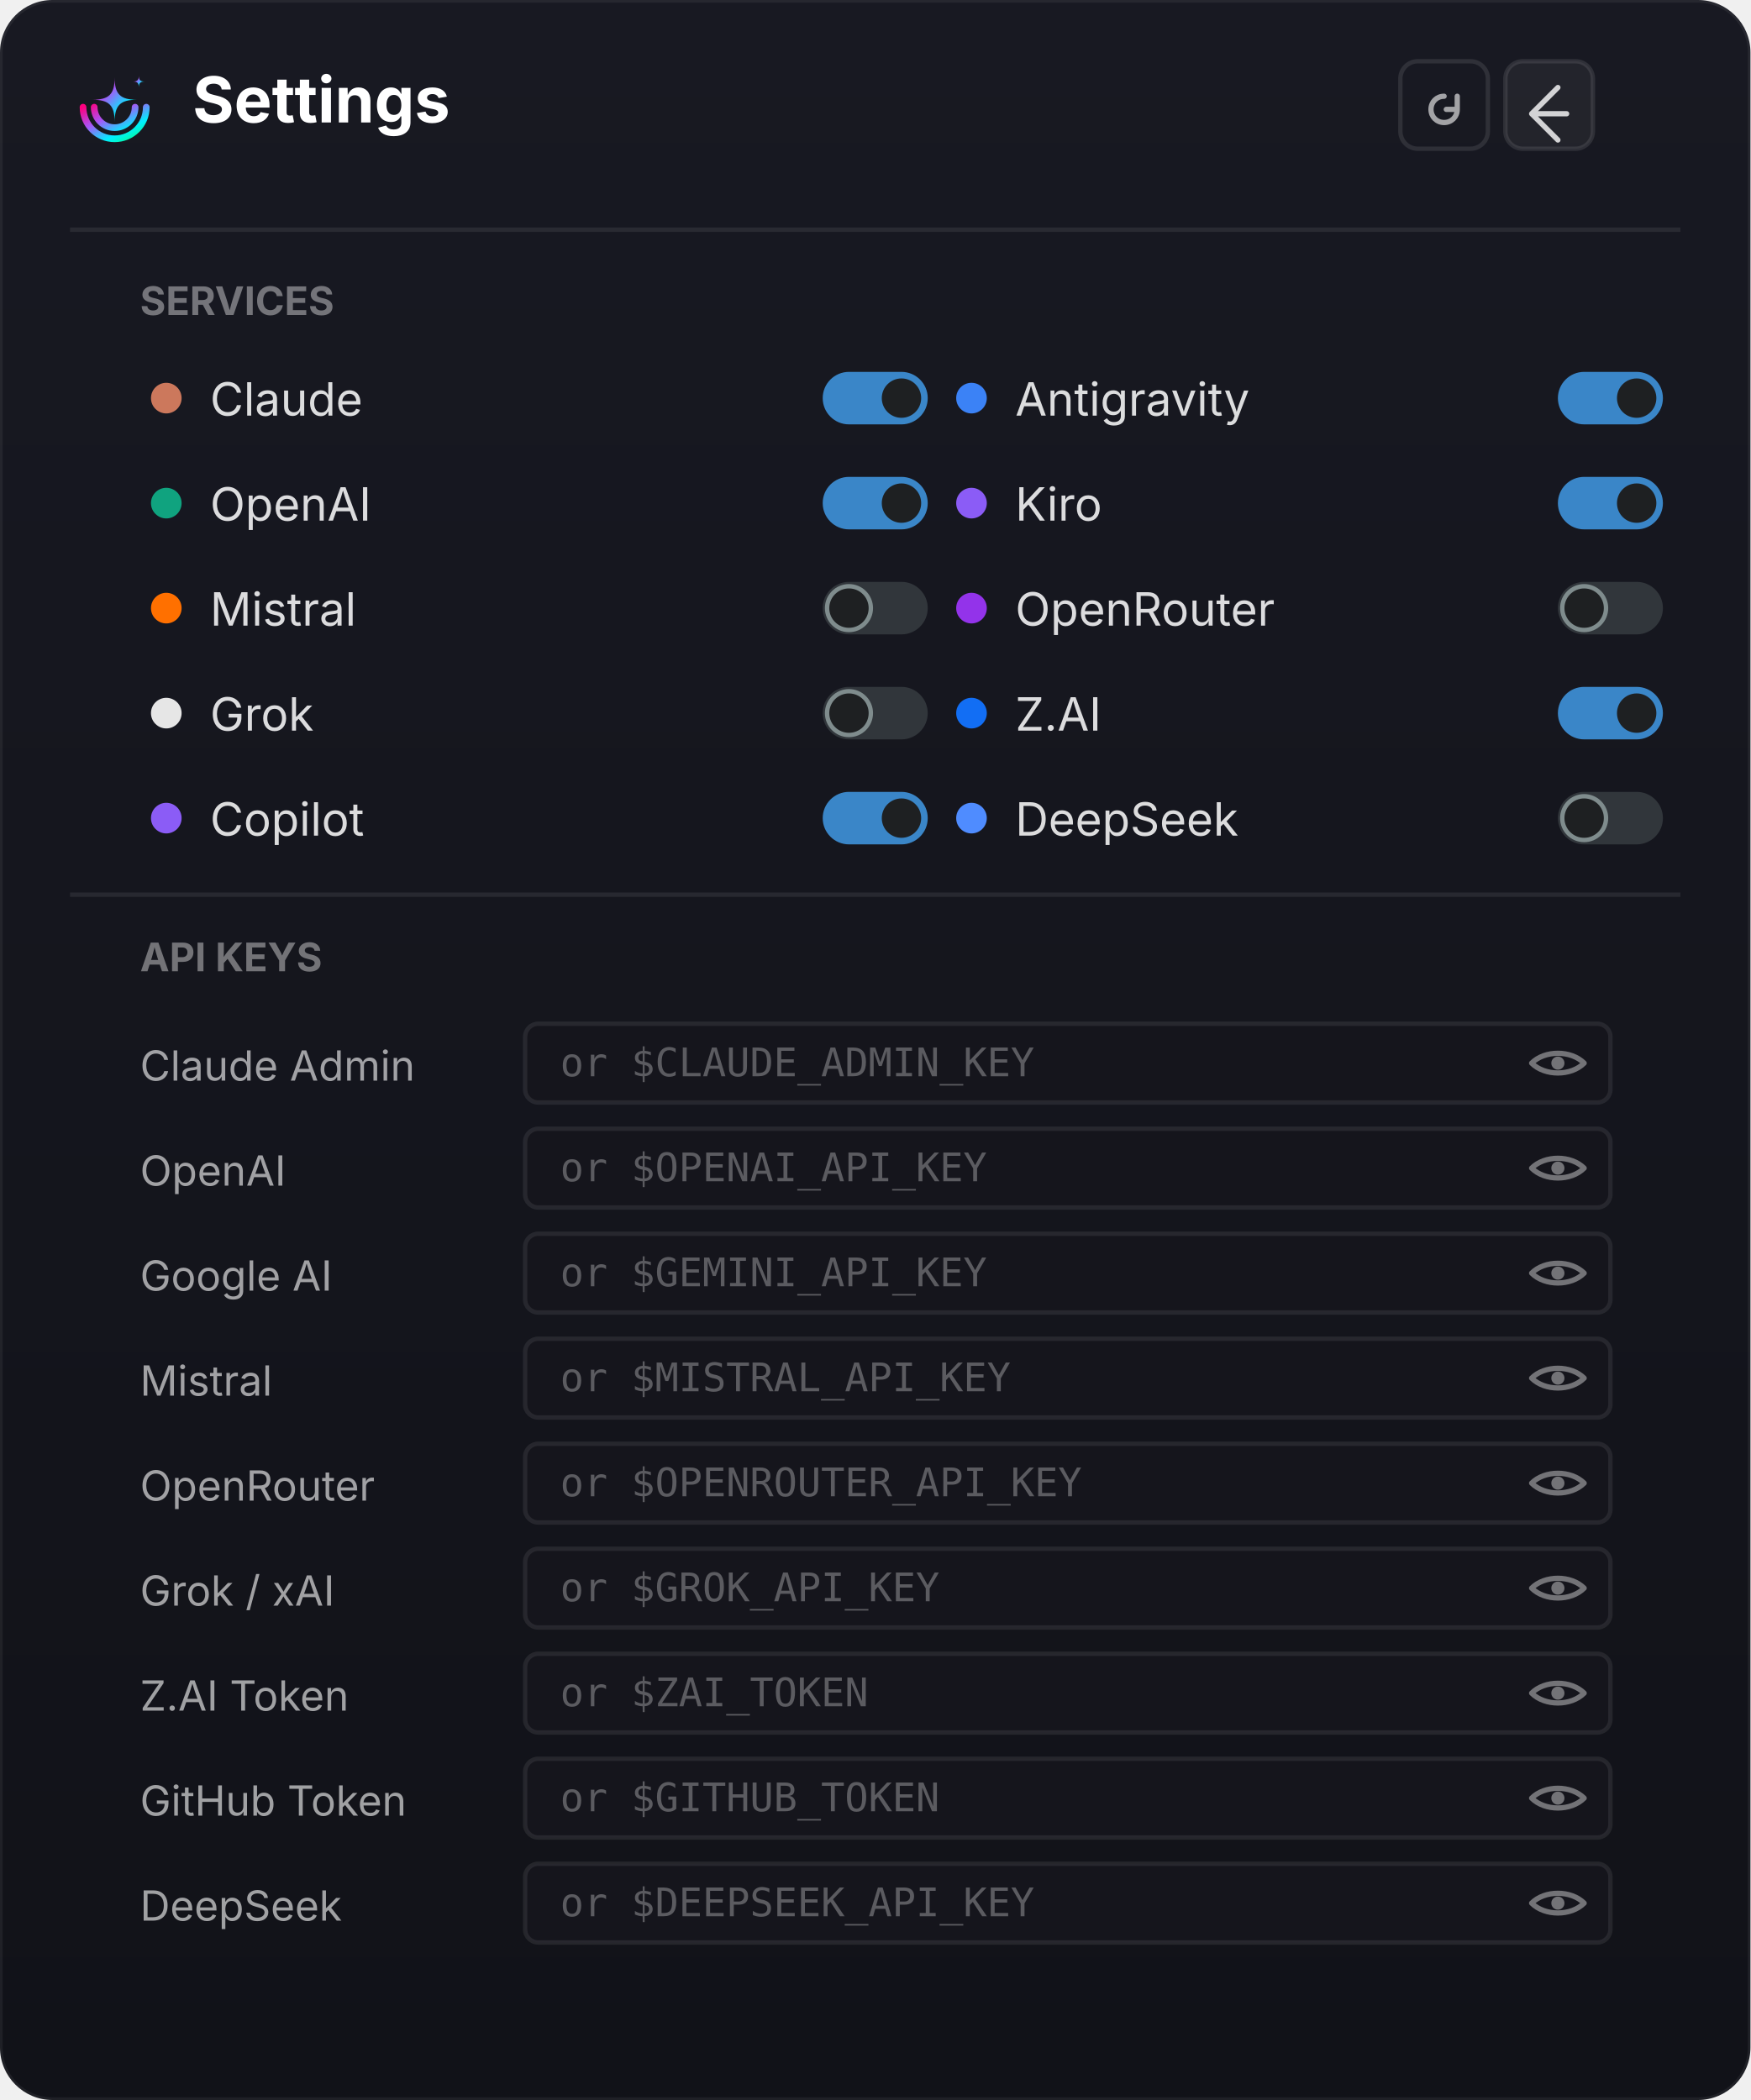
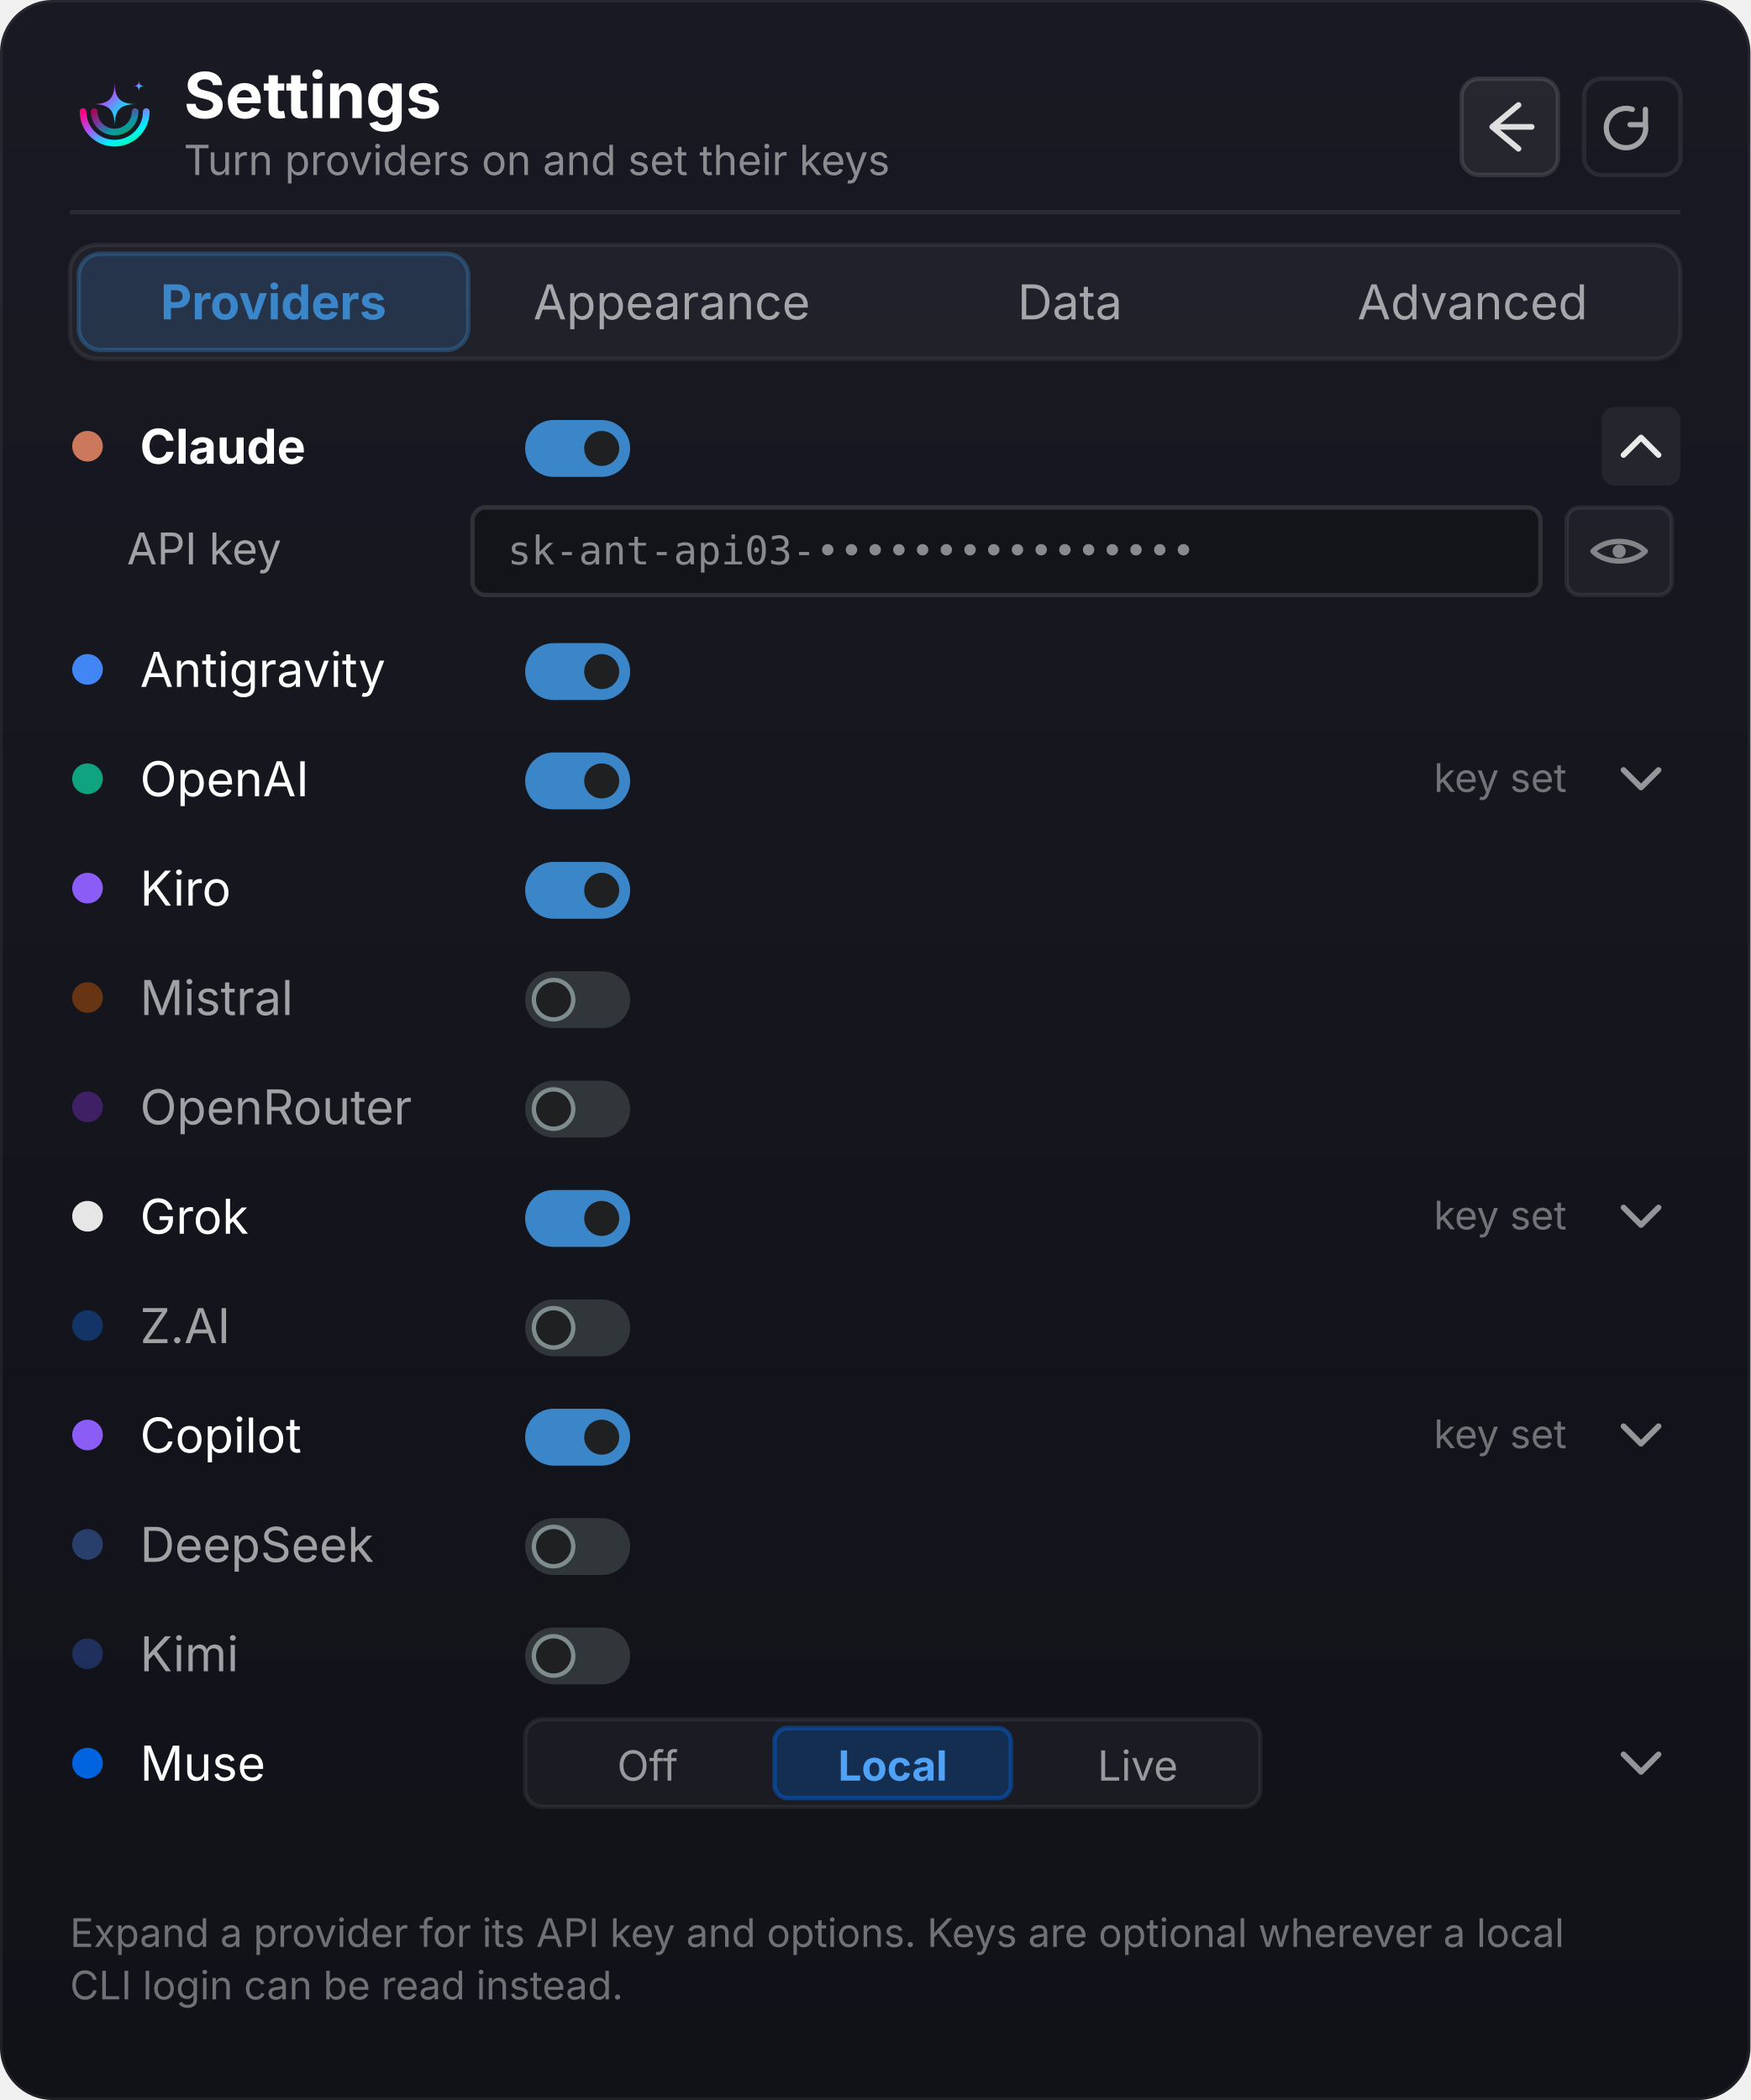
<svg xmlns="http://www.w3.org/2000/svg" viewBox="0 0 400 480" width="400" height="480">
  <defs>
    <linearGradient id="panelBg" x1="0" y1="0" x2="0" y2="1">
      <stop offset="0%" stop-color="#181922" />
      <stop offset="100%" stop-color="#111218" />
    </linearGradient>
    <linearGradient id="epic-gradient" x1="0%" y1="0%" x2="100%" y2="100%">
      <stop offset="0%" stop-color="#ff007f" />
      <stop offset="35%" stop-color="#a855f7" />
      <stop offset="70%" stop-color="#00f0ff" />
      <stop offset="100%" stop-color="#00ff7f" />
    </linearGradient>
+     <g id="switch-on">
+       <rect width="24" height="13" rx="6.5" fill="#3a86c8" />
+       <circle cx="17.5" cy="6.5" r="4.5" fill="#1e2022" stroke="#3a86c8" stroke-width="1" />
+     </g>
+     <g id="switch-off">
+       <rect width="24" height="13" rx="6.5" fill="#31363b" />
+       <circle cx="6.5" cy="6.5" r="4.5" fill="#1e2022" stroke="#7f8c8d" stroke-width="1" />
+     </g>
+     <g id="chevron-down">
+       <rect width="18" height="18" rx="3" fill="transparent" />
+       <path d="M 5,7 L 9,11 L 13,7" fill="none" stroke="rgba(255,255,255,0.55)" stroke-width="1.3" stroke-linecap="round" stroke-linejoin="round" />
+     </g>
+     <g id="chevron-up">
+       <rect width="18" height="18" rx="3" fill="rgba(255,255,255,0.06)" />
+       <path d="M 5,11 L 9,7 L 13,11" fill="none" stroke="rgba(255,255,255,0.9)" stroke-width="1.3" stroke-linecap="round" stroke-linejoin="round" />
+     </g>
+     <g id="eye-icon">
+       <path d="M 0,3 C 3,0 9,0 12,3 C 9,6 3,6 0,3 Z" fill="none" stroke="rgba(255,255,255,0.45)" stroke-width="1.2" stroke-linejoin="round" />
+       <circle cx="6" cy="3" r="1.5" fill="rgba(255,255,255,0.45)" />
+     </g>
  </defs>
  <rect width="400" height="480" rx="12" fill="url(#panelBg)" />
  <rect width="400" height="480" rx="12" fill="none" stroke="rgba(255,255,255,0.06)" stroke-width="1.2" />
  <g transform="translate(16, 16)">
-     <g transform="scale(0.85)">
-       <path d="M 3.5,10 A 8.5,8.5 0 0,0 20.5,10 M 6.5,10 A 5.5,5.5 0 0,0 17.5,10" fill="none" stroke="url(#epic-gradient)" stroke-width="1.8" stroke-linecap="round" />
+     <g transform="translate(0, 1) scale(0.85)">
+       <path d="M 3.5,10 A 8.5,8.5 0 0,0 20.5,10" fill="none" stroke="url(#epic-gradient)" stroke-width="1.8" stroke-linecap="round" />
+       <path d="M 6.5,10 A 5.5,5.5 0 0,0 17.5,10" fill="none" stroke="url(#epic-gradient)" stroke-width="1.8" stroke-linecap="round" opacity="0.6" />
      <path d="M 12,2 C 12,6.5 13.5,8 18,8 C 13.5,8 12,9.5 12,14 C 12,9.5 10.5,8 6,8 C 10.5,8 12,6.5 12,2 Z" fill="url(#epic-gradient)" />
      <path d="M 18.5,1.5 C 18.5,2.7 18.9,3.1 20.1,3.1 C 18.9,3.1 18.5,3.5 18.5,4.7 C 18.5,3.5 18.1,3.1 16.9,3.1 C 18.1,3.1 18.5,2.7 18.5,1.5 Z" fill="url(#epic-gradient)" />
    </g>
-     <text x="28" y="12" font-size="14.5" font-weight="bold" fill="#ffffff" font-family="system-ui,-apple-system,sans-serif">Settings</text>
-     <rect x="304" y="-2" width="20" height="20" rx="4" fill="transparent" stroke="rgba(255,255,255,0.1)" stroke-width="1" />
-     <path d="M 314,6 C 312.3,6 311,7.3 311,9 C 311,10.7 312.3,12 314,12 C 315.7,12 317,10.7 317,9 M 317,9 L 317,6 M 317,9 L 314.5,9" fill="none" stroke="rgba(255,255,255,0.6)" stroke-width="1.2" stroke-linecap="round" stroke-linejoin="round" />
-     <rect x="328" y="-2" width="20" height="20" rx="4" fill="rgba(255,255,255,0.05)" stroke="rgba(255,255,255,0.1)" stroke-width="1" />
-     <path d="M 340,4 L 334,10 L 340,16 M 334,10 L 342,10" fill="none" stroke="rgba(255,255,255,0.8)" stroke-width="1.2" stroke-linecap="round" stroke-linejoin="round" />
+     <text x="26" y="11" font-size="14.5" font-weight="bold" fill="#ffffff" font-family="system-ui,-apple-system,sans-serif">Settings</text>
+     <text x="26" y="24" font-size="9.5" fill="rgba(255,255,255,0.5)" font-family="system-ui,-apple-system,sans-serif">Turn providers on and set their keys</text>
+     <rect x="318" y="2" width="22" height="22" rx="4" fill="rgba(255,255,255,0.06)" stroke="rgba(255,255,255,0.12)" stroke-width="1" />
+     <path d="M 331,8 L 325,13 L 331,18 M 325,13 L 334,13" fill="none" stroke="rgba(255,255,255,0.85)" stroke-width="1.3" stroke-linecap="round" stroke-linejoin="round" />
+     <rect x="346" y="2" width="22" height="22" rx="4" fill="transparent" stroke="rgba(255,255,255,0.08)" stroke-width="1" />
+     <path d="M 357,9 A 4.5,4.5 0 1,0 360,12.5 M 360,9 L 360,12.5 L 356.5,12.5" fill="none" stroke="rgba(255,255,255,0.6)" stroke-width="1.2" stroke-linecap="round" stroke-linejoin="round" />
  </g>
-   <rect x="16" y="52" width="368" height="1" fill="rgba(255,255,255,0.08)" />
-   <text x="32" y="72" font-size="9" font-weight="bold" fill="rgba(255,255,255,0.4)" font-family="system-ui,-apple-system,sans-serif">SERVICES</text>
-   <g transform="translate(32, 82)">
-     <circle cx="6" cy="9" r="3.5" fill="#cc785c" />
-     <text x="16" y="13" font-size="10.5" fill="rgba(255,255,255,0.85)" font-family="system-ui,-apple-system,sans-serif">Claude</text>
-     <g transform="translate(156, 3)">
-       <rect width="24" height="12" rx="6" fill="#3a86c8" />
-       <circle cx="18" cy="6" r="5" fill="#1e2022" stroke="#3a86c8" stroke-width="1" />
+   <rect x="16" y="48" width="368" height="1" fill="rgba(255,255,255,0.08)" />
+   <g transform="translate(16, 56)">
+     <rect width="368" height="26" rx="6" fill="rgba(255,255,255,0.04)" stroke="rgba(255,255,255,0.07)" stroke-width="1" />
+     <rect x="2" y="2" width="89" height="22" rx="5" fill="rgba(58,134,200,0.20)" stroke="rgba(58,134,200,0.35)" stroke-width="1" />
+     <text x="46.5" y="17" font-size="11" font-weight="bold" fill="#3a86c8" font-family="system-ui,-apple-system,sans-serif" text-anchor="middle">Providers</text>
+     <text x="137.5" y="17" font-size="11" fill="rgba(255,255,255,0.6)" font-family="system-ui,-apple-system,sans-serif" text-anchor="middle">Appearance</text>
+     <text x="228.5" y="17" font-size="11" fill="rgba(255,255,255,0.6)" font-family="system-ui,-apple-system,sans-serif" text-anchor="middle">Data</text>
+     <text x="320.5" y="17" font-size="11" fill="rgba(255,255,255,0.6)" font-family="system-ui,-apple-system,sans-serif" text-anchor="middle">Advanced</text>
+   </g>
+   <g transform="translate(0, 92)">
+     <circle cx="20" cy="10" r="3.5" fill="#cc785c" />
+     <text x="32" y="14" font-size="11" font-weight="bold" fill="#ffffff" font-family="system-ui,-apple-system,sans-serif">Claude</text>
+     <use href="#switch-on" x="120" y="4" />
+     <use href="#chevron-up" x="366" y="1" />
+     <g transform="translate(0, 23)">
+       <text x="29" y="14" font-size="10" fill="rgba(255,255,255,0.6)" font-family="system-ui,-apple-system,sans-serif">API key</text>
+       <rect x="108" y="1" width="244" height="20" rx="3" fill="#13141a" stroke="rgba(255,255,255,0.12)" stroke-width="1" />
+       <text x="116" y="14" font-size="9" fill="rgba(255,255,255,0.5)" font-family="monospace">sk-ant-api03-••••••••••••••••</text>
+       <rect x="358" y="1" width="24" height="20" rx="3" fill="rgba(255,255,255,0.04)" stroke="rgba(255,255,255,0.08)" stroke-width="1" />
+       <use href="#eye-icon" x="364" y="8" />
    </g>
  </g>
-   <g transform="translate(216, 82)">
-     <circle cx="6" cy="9" r="3.5" fill="#3b82f6" />
-     <text x="16" y="13" font-size="10.5" fill="rgba(255,255,255,0.85)" font-family="system-ui,-apple-system,sans-serif">Antigravity</text>
-     <g transform="translate(140, 3)">
-       <rect width="24" height="12" rx="6" fill="#3a86c8" />
-       <circle cx="18" cy="6" r="5" fill="#1e2022" stroke="#3a86c8" stroke-width="1" />
+   <g transform="translate(0, 143)">
+     <circle cx="20" cy="10" r="3.5" fill="#4285f4" />
+     <text x="32" y="14" font-size="11" fill="#ffffff" font-family="system-ui,-apple-system,sans-serif">Antigravity</text>
+     <use href="#switch-on" x="120" y="4" />
+   </g>
+   <g transform="translate(0, 168)">
+     <circle cx="20" cy="10" r="3.5" fill="#10a37f" />
+     <text x="32" y="14" font-size="11" fill="#ffffff" font-family="system-ui,-apple-system,sans-serif">OpenAI</text>
+     <use href="#switch-on" x="120" y="4" />
+     <text x="358" y="13" font-size="9" fill="rgba(255,255,255,0.4)" font-family="system-ui,-apple-system,sans-serif" text-anchor="end">key set</text>
+     <use href="#chevron-down" x="366" y="1" />
+   </g>
+   <g transform="translate(0, 193)">
+     <circle cx="20" cy="10" r="3.5" fill="#8b5cf6" />
+     <text x="32" y="14" font-size="11" fill="#ffffff" font-family="system-ui,-apple-system,sans-serif">Kiro</text>
+     <use href="#switch-on" x="120" y="4" />
+   </g>
+   <g transform="translate(0, 218)">
+     <circle cx="20" cy="10" r="3.5" fill="#ff7000" opacity="0.35" />
+     <text x="32" y="14" font-size="11" fill="rgba(255,255,255,0.6)" font-family="system-ui,-apple-system,sans-serif">Mistral</text>
+     <use href="#switch-off" x="120" y="4" />
+   </g>
+   <g transform="translate(0, 243)">
+     <circle cx="20" cy="10" r="3.5" fill="#9333ea" opacity="0.35" />
+     <text x="32" y="14" font-size="11" fill="rgba(255,255,255,0.6)" font-family="system-ui,-apple-system,sans-serif">OpenRouter</text>
+     <use href="#switch-off" x="120" y="4" />
+   </g>
+   <g transform="translate(0, 268)">
+     <circle cx="20" cy="10" r="3.5" fill="#e6e6e6" />
+     <text x="32" y="14" font-size="11" fill="#ffffff" font-family="system-ui,-apple-system,sans-serif">Grok</text>
+     <use href="#switch-on" x="120" y="4" />
+     <text x="358" y="13" font-size="9" fill="rgba(255,255,255,0.4)" font-family="system-ui,-apple-system,sans-serif" text-anchor="end">key set</text>
+     <use href="#chevron-down" x="366" y="1" />
+   </g>
+   <g transform="translate(0, 293)">
+     <circle cx="20" cy="10" r="3.5" fill="#126ef4" opacity="0.35" />
+     <text x="32" y="14" font-size="11" fill="rgba(255,255,255,0.6)" font-family="system-ui,-apple-system,sans-serif">Z.AI</text>
+     <use href="#switch-off" x="120" y="4" />
+   </g>
+   <g transform="translate(0, 318)">
+     <circle cx="20" cy="10" r="3.5" fill="#8b5cf6" />
+     <text x="32" y="14" font-size="11" fill="#ffffff" font-family="system-ui,-apple-system,sans-serif">Copilot</text>
+     <use href="#switch-on" x="120" y="4" />
+     <text x="358" y="13" font-size="9" fill="rgba(255,255,255,0.4)" font-family="system-ui,-apple-system,sans-serif" text-anchor="end">key set</text>
+     <use href="#chevron-down" x="366" y="1" />
+   </g>
+   <g transform="translate(0, 343)">
+     <circle cx="20" cy="10" r="3.5" fill="#4f8cff" opacity="0.35" />
+     <text x="32" y="14" font-size="11" fill="rgba(255,255,255,0.6)" font-family="system-ui,-apple-system,sans-serif">DeepSeek</text>
+     <use href="#switch-off" x="120" y="4" />
+   </g>
+   <g transform="translate(0, 368)">
+     <circle cx="20" cy="10" r="3.5" fill="#2b4c9f" opacity="0.5" />
+     <text x="32" y="14" font-size="11" fill="rgba(255,255,255,0.6)" font-family="system-ui,-apple-system,sans-serif">Kimi</text>
+     <use href="#switch-off" x="120" y="4" />
+   </g>
+   <g transform="translate(0, 393)">
+     <circle cx="20" cy="10" r="3.5" fill="#0064e0" />
+     <text x="32" y="14" font-size="11" fill="#ffffff" font-family="system-ui,-apple-system,sans-serif">Muse</text>
+     <g transform="translate(120, 0)">
+       <rect width="168" height="20" rx="4" fill="rgba(255,255,255,0.04)" stroke="rgba(255,255,255,0.07)" stroke-width="1" />
+       <text x="28" y="14" font-size="9.5" fill="rgba(255,255,255,0.55)" font-family="system-ui,-apple-system,sans-serif" text-anchor="middle">Off</text>
+       <rect x="57" y="2" width="54" height="16" rx="3" fill="rgba(0,100,224,0.25)" stroke="rgba(0,100,224,0.45)" stroke-width="1" />
+       <text x="84" y="14" font-size="9.5" font-weight="bold" fill="#4fa2f5" font-family="system-ui,-apple-system,sans-serif" text-anchor="middle">Local</text>
+       <text x="140" y="14" font-size="9.5" fill="rgba(255,255,255,0.55)" font-family="system-ui,-apple-system,sans-serif" text-anchor="middle">Live</text>
    </g>
+     <use href="#chevron-down" x="366" y="1" />
  </g>
-   <g transform="translate(32, 106)">
-     <circle cx="6" cy="9" r="3.5" fill="#10a37f" />
-     <text x="16" y="13" font-size="10.5" fill="rgba(255,255,255,0.85)" font-family="system-ui,-apple-system,sans-serif">OpenAI</text>
-     <g transform="translate(156, 3)">
-       <rect width="24" height="12" rx="6" fill="#3a86c8" />
-       <circle cx="18" cy="6" r="5" fill="#1e2022" stroke="#3a86c8" stroke-width="1" />
-     </g>
-   </g>
-   <g transform="translate(216, 106)">
-     <circle cx="6" cy="9" r="3.5" fill="#8b5cf6" />
-     <text x="16" y="13" font-size="10.5" fill="rgba(255,255,255,0.85)" font-family="system-ui,-apple-system,sans-serif">Kiro</text>
-     <g transform="translate(140, 3)">
-       <rect width="24" height="12" rx="6" fill="#3a86c8" />
-       <circle cx="18" cy="6" r="5" fill="#1e2022" stroke="#3a86c8" stroke-width="1" />
-     </g>
-   </g>
-   <g transform="translate(32, 130)">
-     <circle cx="6" cy="9" r="3.5" fill="#ff7000" />
-     <text x="16" y="13" font-size="10.5" fill="rgba(255,255,255,0.85)" font-family="system-ui,-apple-system,sans-serif">Mistral</text>
-     <g transform="translate(156, 3)">
-       <rect width="24" height="12" rx="6" fill="#31363b" />
-       <circle cx="6" cy="6" r="5" fill="#1e2022" stroke="#7f8c8d" stroke-width="1" />
-     </g>
-   </g>
-   <g transform="translate(216, 130)">
-     <circle cx="6" cy="9" r="3.5" fill="#9333ea" />
-     <text x="16" y="13" font-size="10.5" fill="rgba(255,255,255,0.85)" font-family="system-ui,-apple-system,sans-serif">OpenRouter</text>
-     <g transform="translate(140, 3)">
-       <rect width="24" height="12" rx="6" fill="#31363b" />
-       <circle cx="6" cy="6" r="5" fill="#1e2022" stroke="#7f8c8d" stroke-width="1" />
-     </g>
-   </g>
-   <g transform="translate(32, 154)">
-     <circle cx="6" cy="9" r="3.5" fill="#e6e6e6" />
-     <text x="16" y="13" font-size="10.5" fill="rgba(255,255,255,0.85)" font-family="system-ui,-apple-system,sans-serif">Grok</text>
-     <g transform="translate(156, 3)">
-       <rect width="24" height="12" rx="6" fill="#31363b" />
-       <circle cx="6" cy="6" r="5" fill="#1e2022" stroke="#7f8c8d" stroke-width="1" />
-     </g>
-   </g>
-   <g transform="translate(216, 154)">
-     <circle cx="6" cy="9" r="3.5" fill="#126ef4" />
-     <text x="16" y="13" font-size="10.5" fill="rgba(255,255,255,0.85)" font-family="system-ui,-apple-system,sans-serif">Z.AI</text>
-     <g transform="translate(140, 3)">
-       <rect width="24" height="12" rx="6" fill="#3a86c8" />
-       <circle cx="18" cy="6" r="5" fill="#1e2022" stroke="#3a86c8" stroke-width="1" />
-     </g>
-   </g>
-   <g transform="translate(32, 178)">
-     <circle cx="6" cy="9" r="3.5" fill="#8b5cf6" />
-     <text x="16" y="13" font-size="10.5" fill="rgba(255,255,255,0.85)" font-family="system-ui,-apple-system,sans-serif">Copilot</text>
-     <g transform="translate(156, 3)">
-       <rect width="24" height="12" rx="6" fill="#3a86c8" />
-       <circle cx="18" cy="6" r="5" fill="#1e2022" stroke="#3a86c8" stroke-width="1" />
-     </g>
-   </g>
-   <g transform="translate(216, 178)">
-     <circle cx="6" cy="9" r="3.5" fill="#4f8cff" />
-     <text x="16" y="13" font-size="10.5" fill="rgba(255,255,255,0.85)" font-family="system-ui,-apple-system,sans-serif">DeepSeek</text>
-     <g transform="translate(140, 3)">
-       <rect width="24" height="12" rx="6" fill="#31363b" />
-       <circle cx="6" cy="6" r="5" fill="#1e2022" stroke="#7f8c8d" stroke-width="1" />
-     </g>
-   </g>
-   <rect x="16" y="204" width="368" height="1" fill="rgba(255,255,255,0.08)" />
-   <text x="32" y="222" font-size="9" font-weight="bold" fill="rgba(255,255,255,0.4)" font-family="system-ui,-apple-system,sans-serif">API KEYS</text>
-   <defs>
-     <g id="eye-icon">
-       <path d="M 0,3 C 3,0 9,0 12,3 C 9,6 3,6 0,3 Z" fill="none" stroke="rgba(255,255,255,0.4)" stroke-width="1.2" stroke-linejoin="round" />
-       <circle cx="6" cy="3" r="1.5" fill="rgba(255,255,255,0.4)" />
-     </g>
-   </defs>
-   <g transform="translate(0, 234)">
-     <text x="32" y="13" font-size="9.5" fill="rgba(255,255,255,0.6)" font-family="system-ui,-apple-system,sans-serif">Claude Admin</text>
-     <rect x="120" y="0" width="248" height="18" rx="3" fill="#15151c" stroke="rgba(255,255,255,0.08)" stroke-width="1" />
-     <text x="128" y="12" font-size="9" fill="rgba(255,255,255,0.3)" font-family="monospace">or $CLAUDE_ADMIN_KEY</text>
-     <use href="#eye-icon" x="350" y="6" />
-   </g>
-   <g transform="translate(0, 258)">
-     <text x="32" y="13" font-size="9.5" fill="rgba(255,255,255,0.6)" font-family="system-ui,-apple-system,sans-serif">OpenAI</text>
-     <rect x="120" y="0" width="248" height="18" rx="3" fill="#15151c" stroke="rgba(255,255,255,0.08)" stroke-width="1" />
-     <text x="128" y="12" font-size="9" fill="rgba(255,255,255,0.3)" font-family="monospace">or $OPENAI_API_KEY</text>
-     <use href="#eye-icon" x="350" y="6" />
-   </g>
-   <g transform="translate(0, 282)">
-     <text x="32" y="13" font-size="9.5" fill="rgba(255,255,255,0.6)" font-family="system-ui,-apple-system,sans-serif">Google AI</text>
-     <rect x="120" y="0" width="248" height="18" rx="3" fill="#15151c" stroke="rgba(255,255,255,0.08)" stroke-width="1" />
-     <text x="128" y="12" font-size="9" fill="rgba(255,255,255,0.3)" font-family="monospace">or $GEMINI_API_KEY</text>
-     <use href="#eye-icon" x="350" y="6" />
-   </g>
-   <g transform="translate(0, 306)">
-     <text x="32" y="13" font-size="9.5" fill="rgba(255,255,255,0.6)" font-family="system-ui,-apple-system,sans-serif">Mistral</text>
-     <rect x="120" y="0" width="248" height="18" rx="3" fill="#15151c" stroke="rgba(255,255,255,0.08)" stroke-width="1" />
-     <text x="128" y="12" font-size="9" fill="rgba(255,255,255,0.3)" font-family="monospace">or $MISTRAL_API_KEY</text>
-     <use href="#eye-icon" x="350" y="6" />
-   </g>
-   <g transform="translate(0, 330)">
-     <text x="32" y="13" font-size="9.5" fill="rgba(255,255,255,0.6)" font-family="system-ui,-apple-system,sans-serif">OpenRouter</text>
-     <rect x="120" y="0" width="248" height="18" rx="3" fill="#15151c" stroke="rgba(255,255,255,0.08)" stroke-width="1" />
-     <text x="128" y="12" font-size="9" fill="rgba(255,255,255,0.3)" font-family="monospace">or $OPENROUTER_API_KEY</text>
-     <use href="#eye-icon" x="350" y="6" />
-   </g>
-   <g transform="translate(0, 354)">
-     <text x="32" y="13" font-size="9.5" fill="rgba(255,255,255,0.6)" font-family="system-ui,-apple-system,sans-serif">Grok / xAI</text>
-     <rect x="120" y="0" width="248" height="18" rx="3" fill="#15151c" stroke="rgba(255,255,255,0.08)" stroke-width="1" />
-     <text x="128" y="12" font-size="9" fill="rgba(255,255,255,0.3)" font-family="monospace">or $GROK_API_KEY</text>
-     <use href="#eye-icon" x="350" y="6" />
-   </g>
-   <g transform="translate(0, 378)">
-     <text x="32" y="13" font-size="9.5" fill="rgba(255,255,255,0.6)" font-family="system-ui,-apple-system,sans-serif">Z.AI Token</text>
-     <rect x="120" y="0" width="248" height="18" rx="3" fill="#15151c" stroke="rgba(255,255,255,0.08)" stroke-width="1" />
-     <text x="128" y="12" font-size="9" fill="rgba(255,255,255,0.3)" font-family="monospace">or $ZAI_TOKEN</text>
-     <use href="#eye-icon" x="350" y="6" />
-   </g>
-   <g transform="translate(0, 402)">
-     <text x="32" y="13" font-size="9.5" fill="rgba(255,255,255,0.6)" font-family="system-ui,-apple-system,sans-serif">GitHub Token</text>
-     <rect x="120" y="0" width="248" height="18" rx="3" fill="#15151c" stroke="rgba(255,255,255,0.08)" stroke-width="1" />
-     <text x="128" y="12" font-size="9" fill="rgba(255,255,255,0.3)" font-family="monospace">or $GITHUB_TOKEN</text>
-     <use href="#eye-icon" x="350" y="6" />
-   </g>
-   <g transform="translate(0, 426)">
-     <text x="32" y="13" font-size="9.5" fill="rgba(255,255,255,0.6)" font-family="system-ui,-apple-system,sans-serif">DeepSeek</text>
-     <rect x="120" y="0" width="248" height="18" rx="3" fill="#15151c" stroke="rgba(255,255,255,0.08)" stroke-width="1" />
-     <text x="128" y="12" font-size="9" fill="rgba(255,255,255,0.3)" font-family="monospace">or $DEEPSEEK_API_KEY</text>
-     <use href="#eye-icon" x="350" y="6" />
+   <g transform="translate(16, 436)">
+     <text x="0" y="9" font-size="9" fill="rgba(255,255,255,0.4)" font-family="system-ui,-apple-system,sans-serif">Expand a provider for its API key and options. Keys are optional wherever a local</text>
+     <text x="0" y="21" font-size="9" fill="rgba(255,255,255,0.4)" font-family="system-ui,-apple-system,sans-serif">CLI login can be read instead.</text>
  </g>
</svg>
